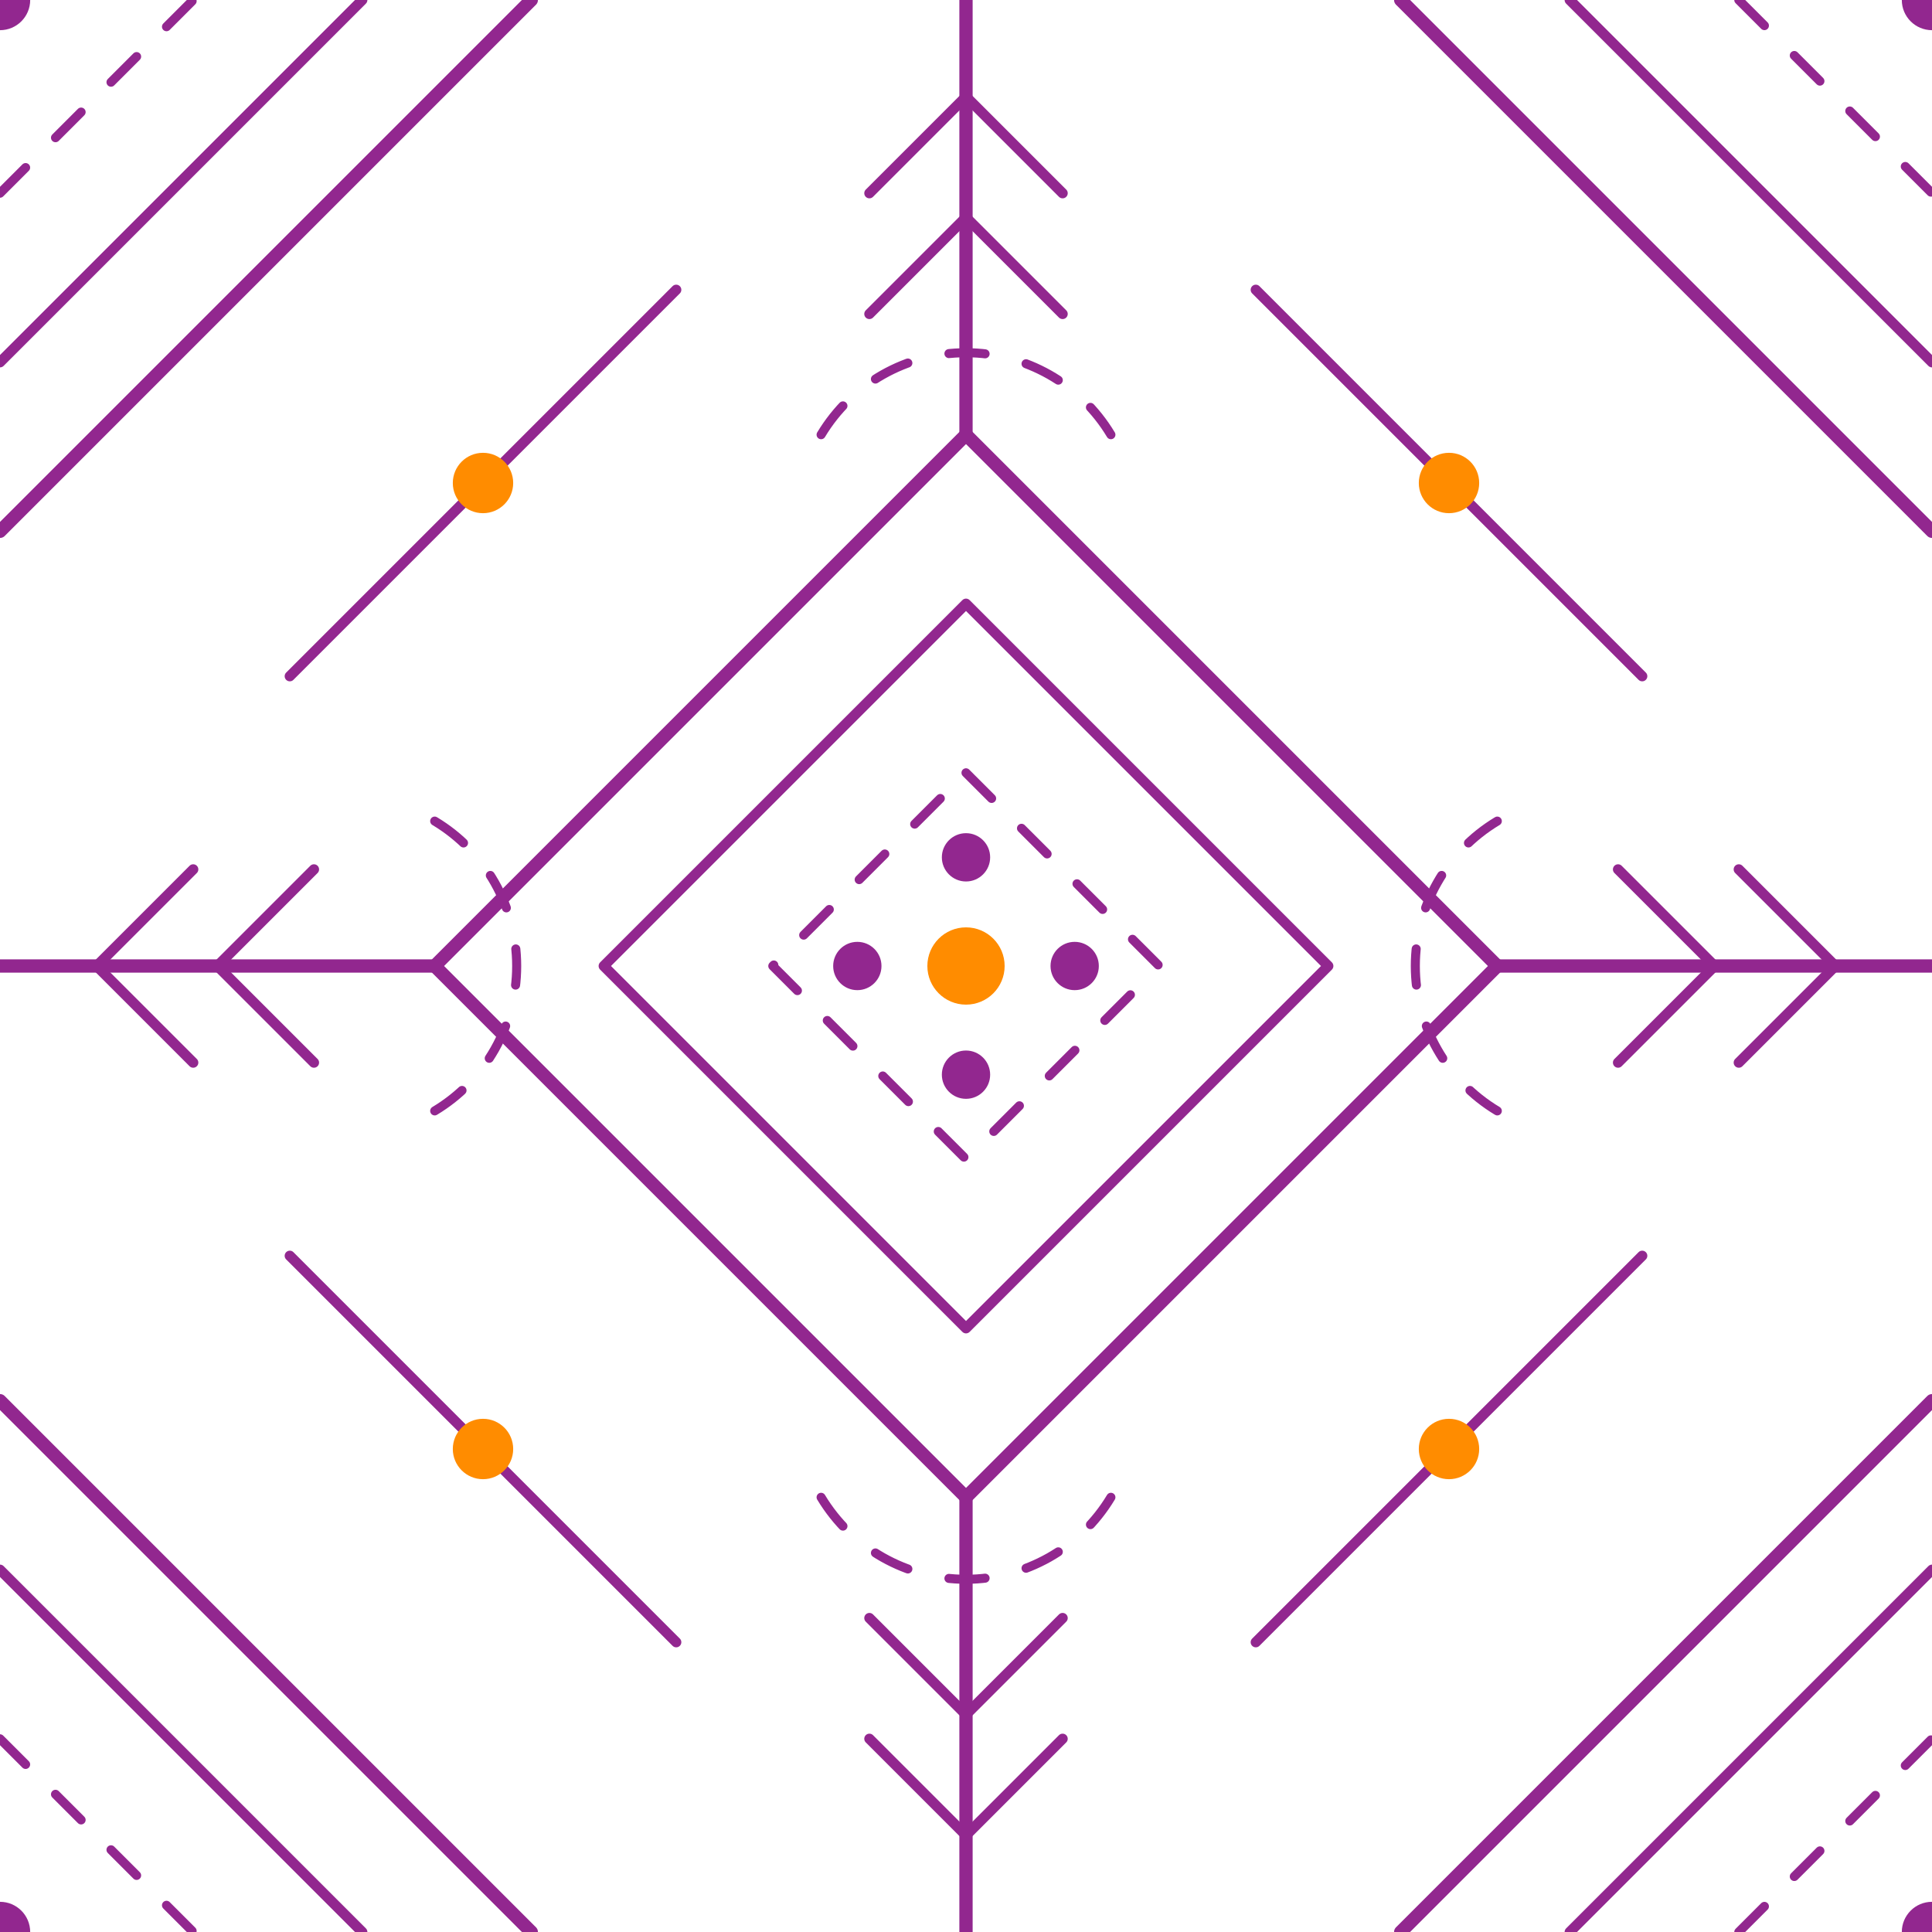
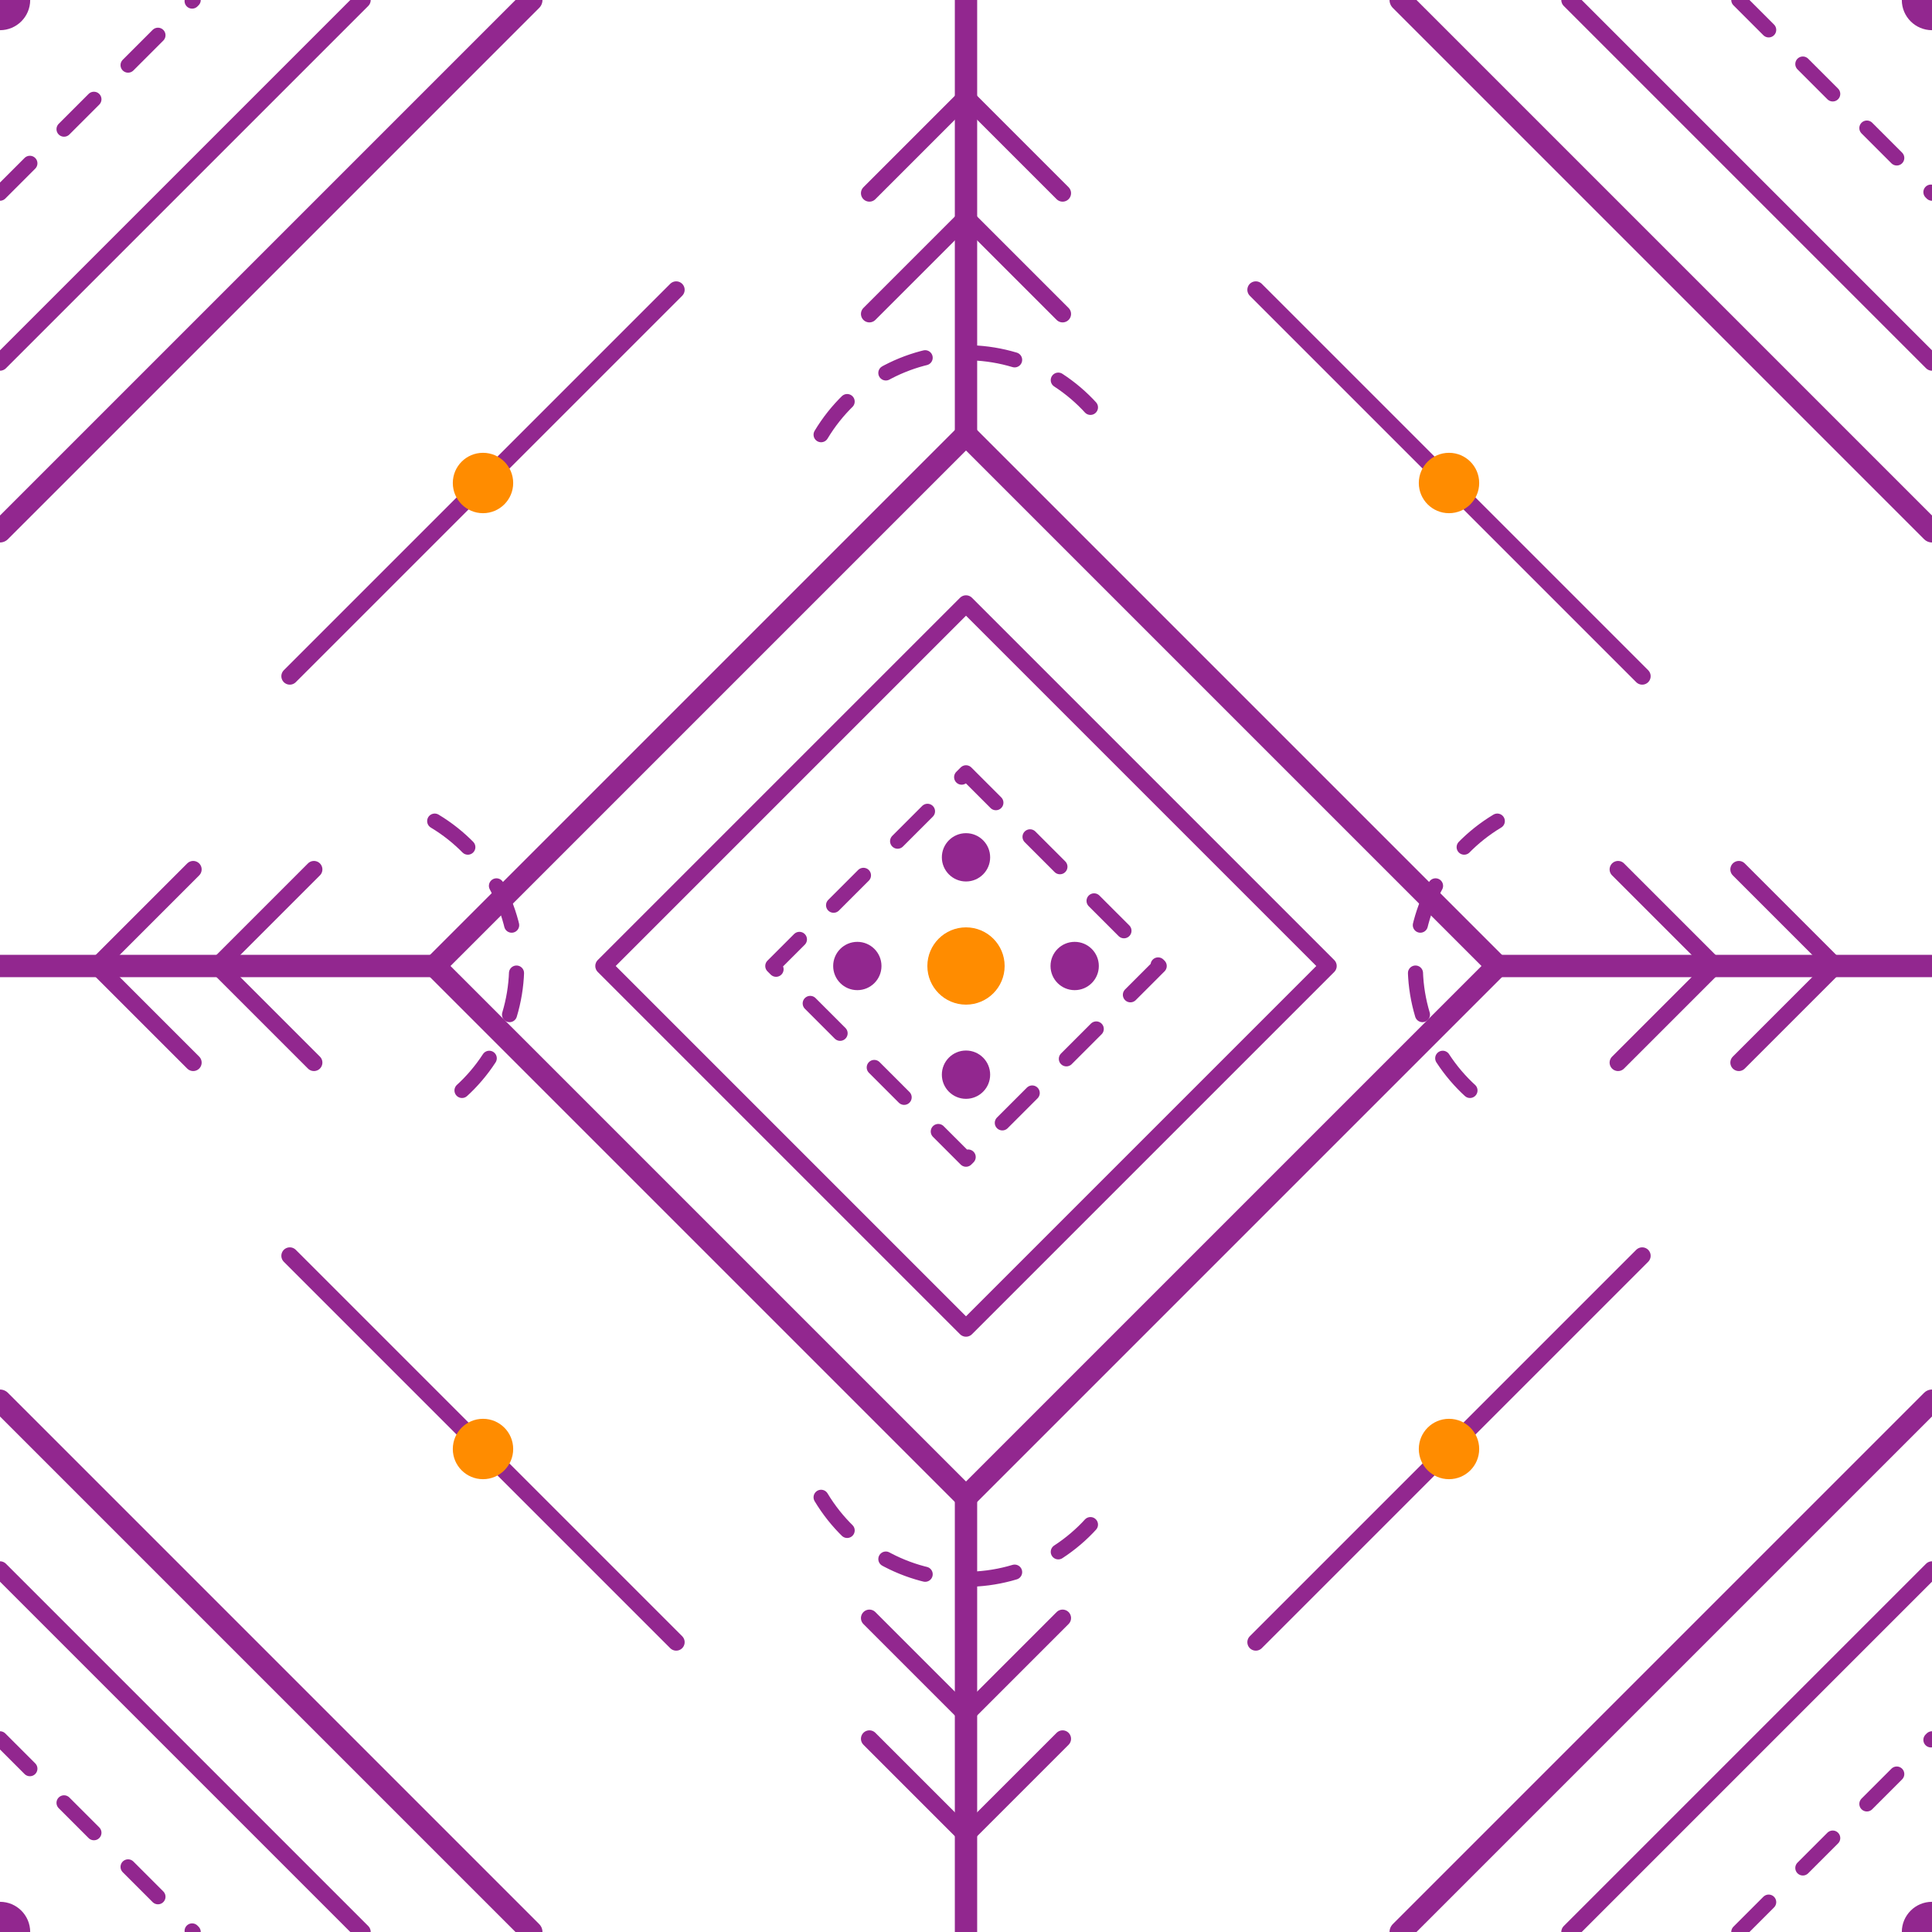
<svg xmlns="http://www.w3.org/2000/svg" width="160" height="160" viewBox="0 0 160 160">
  <defs>
    <style>
      .stroke-primary {
        stroke: #92278F;
-         stroke-width: 1.1;
+         stroke-width: 1.85;
        stroke-linecap: round;
        stroke-linejoin: round;
        fill: none;
      }
      .stroke-secondary {
        stroke: #92278F;
-         stroke-width: 0.85;
+         stroke-width: 1.4;
        stroke-linecap: round;
        stroke-linejoin: round;
        fill: none;
      }
      .stroke-dashed {
        stroke: #92278F;
-         stroke-width: 0.75;
-         stroke-dasharray: 3 3.5;
+         stroke-width: 1.25;
+         stroke-dasharray: 3.5 4;
        stroke-linecap: round;
        stroke-linejoin: round;
        fill: none;
      }
      .dot-purple {
        fill: #92278F;
      }
      .dot-accent {
        fill: #FF8C00;
      }
    </style>
  </defs>
  <path class="stroke-primary" d="M 80 36 L 124 80 L 80 124 L 36 80 Z" />
  <path class="stroke-secondary" d="M 80 50 L 110 80 L 80 110 L 50 80 Z" />
  <path class="stroke-dashed" d="M 80 64 L 96 80 L 80 96 L 64 80 Z" />
  <circle cx="80" cy="80" r="3.2" class="dot-accent" />
  <circle cx="80" cy="71" r="2.0" class="dot-purple" />
  <circle cx="89" cy="80" r="2.0" class="dot-purple" />
  <circle cx="80" cy="89" r="2.0" class="dot-purple" />
  <circle cx="71" cy="80" r="2.0" class="dot-purple" />
  <path class="stroke-primary" d="M 0 44 L 44 0" />
  <path class="stroke-secondary" d="M 0 30 L 30 0" />
  <path class="stroke-dashed" d="M 0 16 L 16 0" />
  <circle cx="0" cy="0" r="2.5" class="dot-purple" />
  <path class="stroke-primary" d="M 116 0 L 160 44" />
  <path class="stroke-secondary" d="M 130 0 L 160 30" />
  <path class="stroke-dashed" d="M 144 0 L 160 16" />
  <circle cx="160" cy="0" r="2.5" class="dot-purple" />
  <path class="stroke-primary" d="M 0 116 L 44 160" />
  <path class="stroke-secondary" d="M 0 130 L 30 160" />
  <path class="stroke-dashed" d="M 0 144 L 16 160" />
  <circle cx="0" cy="160" r="2.5" class="dot-purple" />
  <path class="stroke-primary" d="M 116 160 L 160 116" />
  <path class="stroke-secondary" d="M 130 160 L 160 130" />
  <path class="stroke-dashed" d="M 144 160 L 160 144" />
  <circle cx="160" cy="160" r="2.5" class="dot-purple" />
  <path class="stroke-primary" d="M 80 0 L 80 36" />
  <path class="stroke-secondary" d="M 72 16 L 80 8 L 88 16" />
  <path class="stroke-secondary" d="M 72 26 L 80 18 L 88 26" />
  <path class="stroke-primary" d="M 80 124 L 80 160" />
  <path class="stroke-secondary" d="M 72 144 L 80 152 L 88 144" />
  <path class="stroke-secondary" d="M 72 134 L 80 142 L 88 134" />
  <path class="stroke-primary" d="M 0 80 L 36 80" />
  <path class="stroke-secondary" d="M 16 72 L 8 80 L 16 88" />
  <path class="stroke-secondary" d="M 26 72 L 18 80 L 26 88" />
  <path class="stroke-primary" d="M 124 80 L 160 80" />
  <path class="stroke-secondary" d="M 144 72 L 152 80 L 144 88" />
  <path class="stroke-secondary" d="M 134 72 L 142 80 L 134 88" />
  <path class="stroke-secondary" d="M 24 56 L 56 24" />
  <circle cx="40" cy="40" r="2.5" class="dot-accent" />
  <path class="stroke-secondary" d="M 136 56 L 104 24" />
  <circle cx="120" cy="40" r="2.5" class="dot-accent" />
  <path class="stroke-secondary" d="M 24 104 L 56 136" />
  <circle cx="40" cy="120" r="2.5" class="dot-accent" />
  <path class="stroke-secondary" d="M 136 104 L 104 136" />
  <circle cx="120" cy="120" r="2.5" class="dot-accent" />
  <path class="stroke-dashed" d="M 68 36 A 14 14 0 0 1 92 36" />
  <path class="stroke-dashed" d="M 68 124 A 14 14 0 0 0 92 124" />
  <path class="stroke-dashed" d="M 36 68 A 14 14 0 0 1 36 92" />
  <path class="stroke-dashed" d="M 124 68 A 14 14 0 0 0 124 92" />
</svg>
